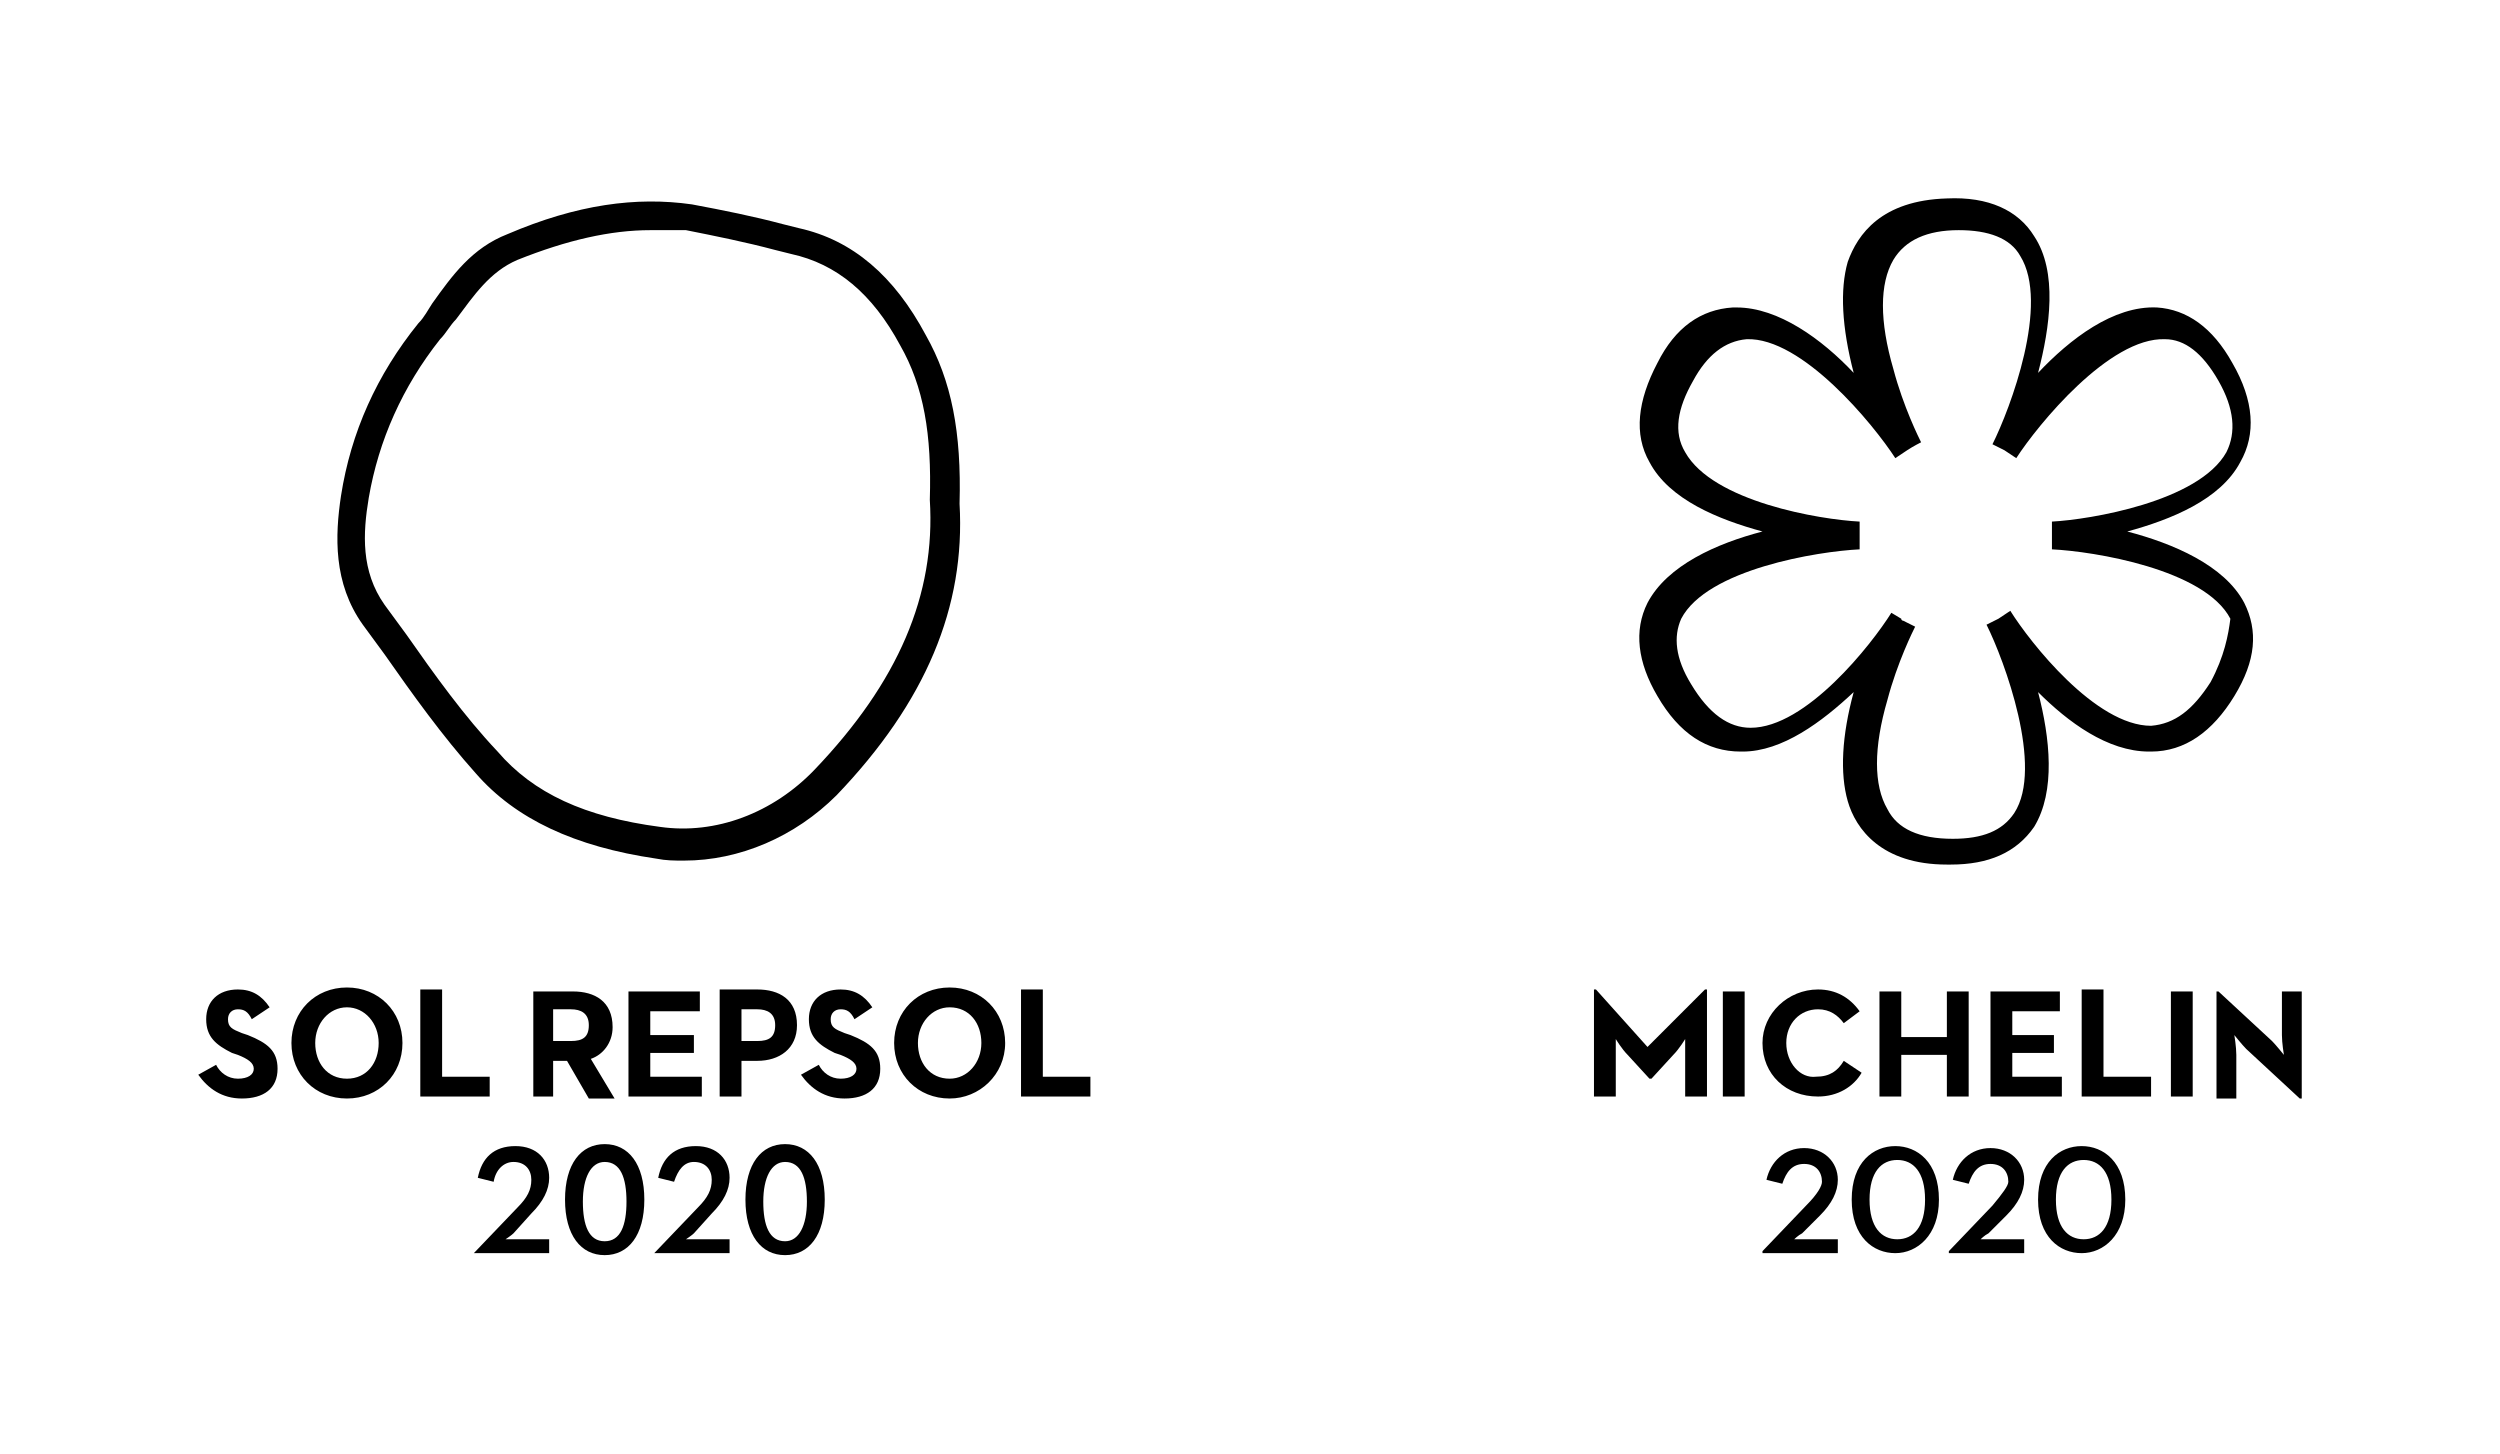
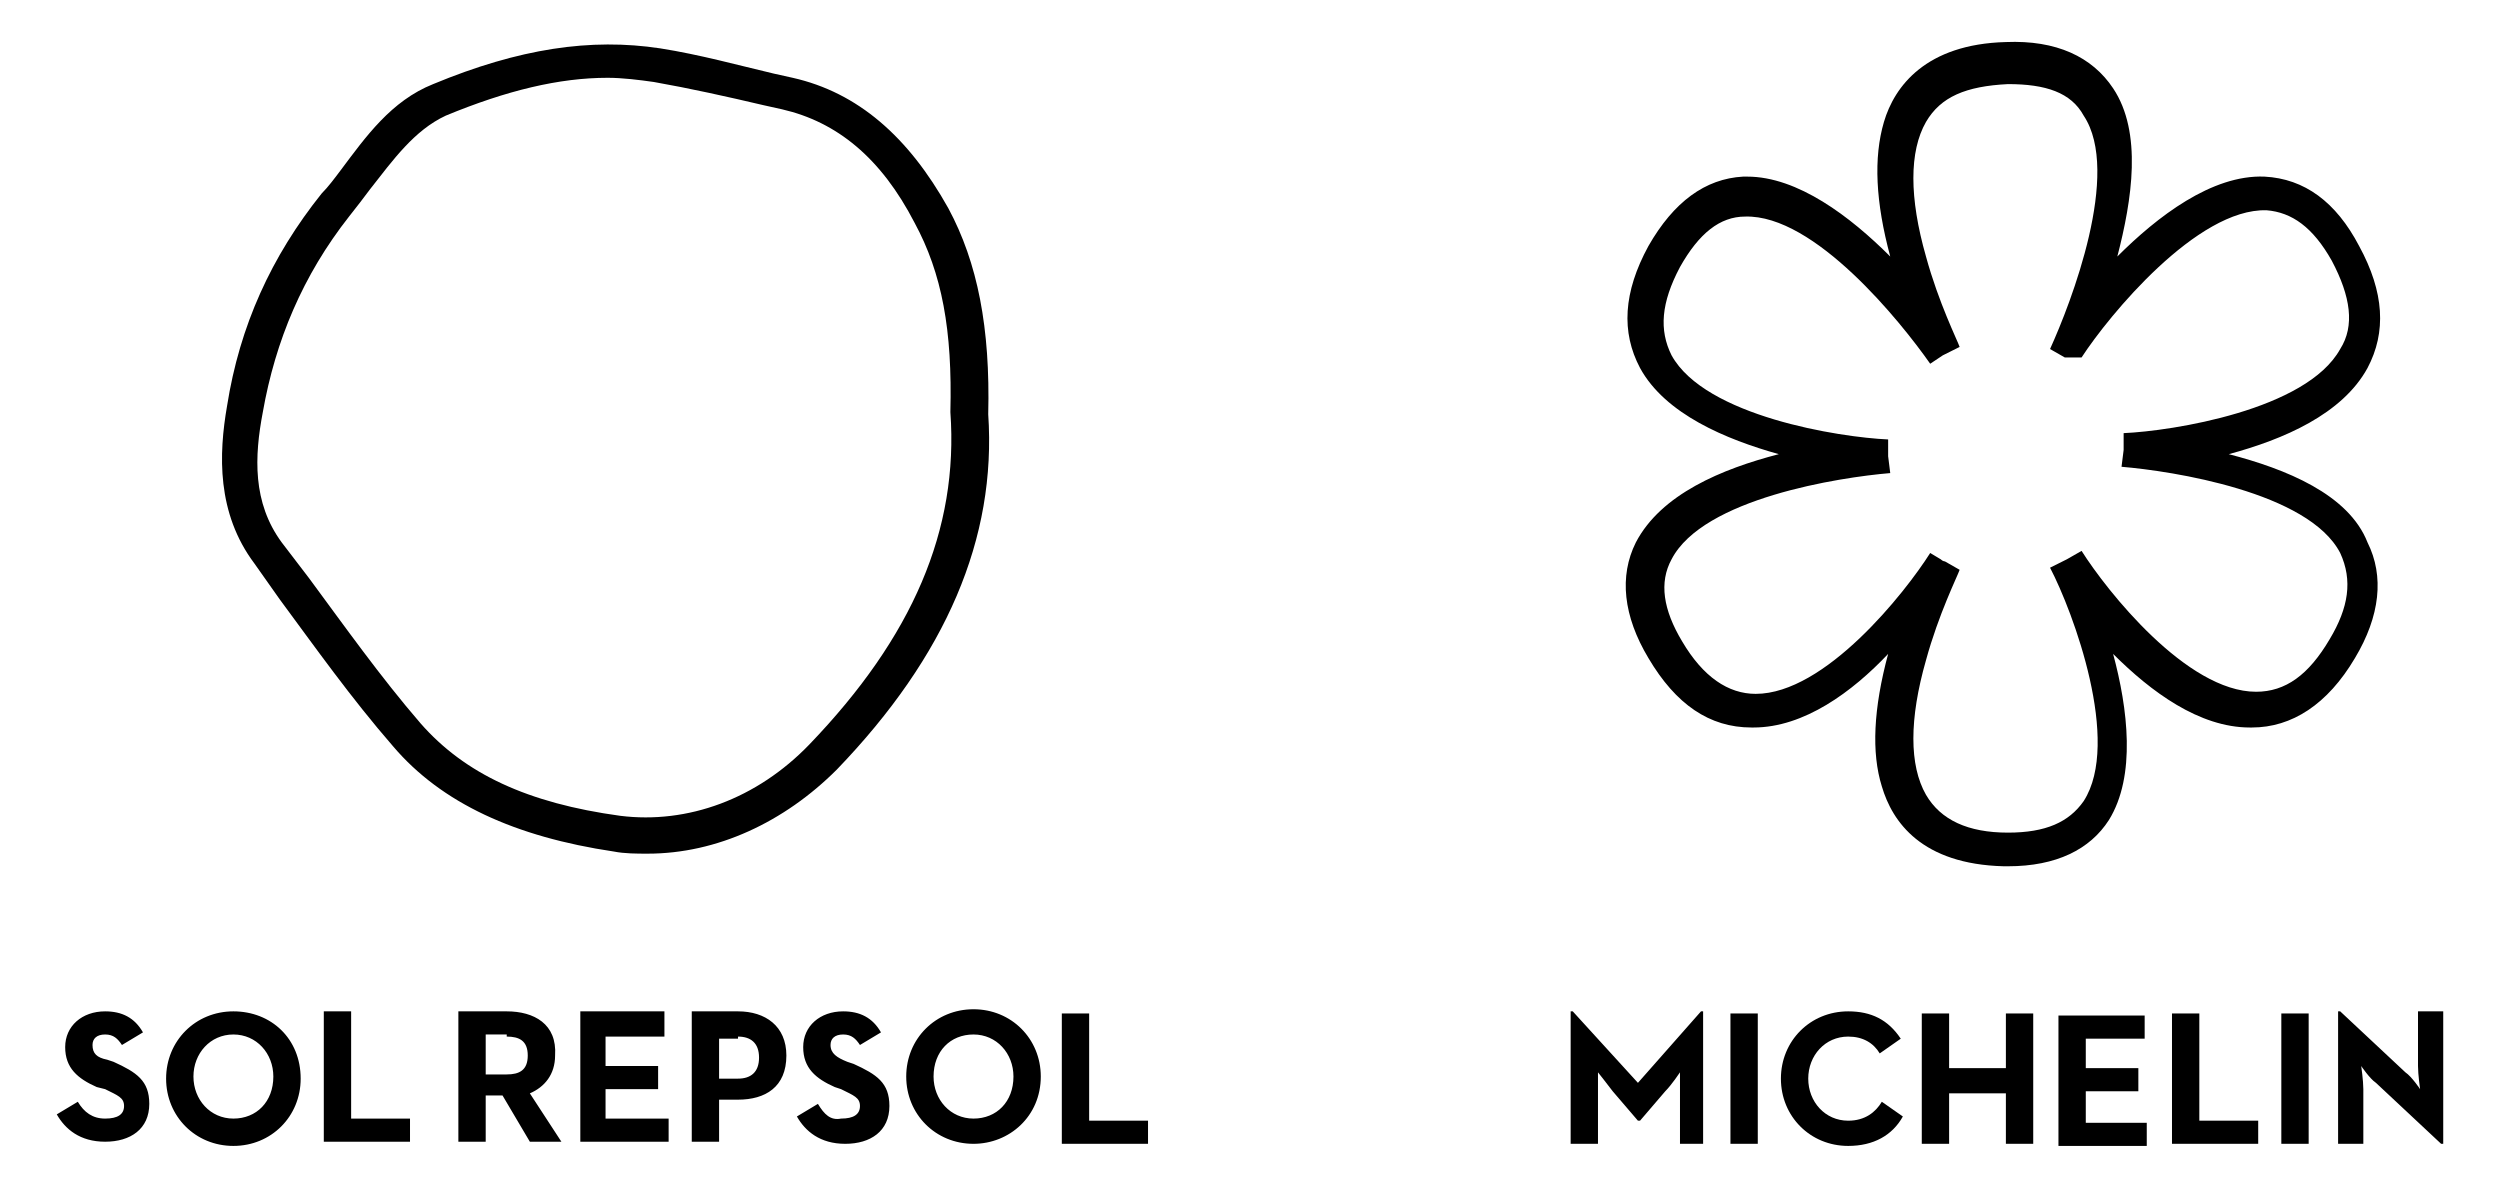
- <svg xmlns="http://www.w3.org/2000/svg" version="1.1" id="Capa_1" x="0px" y="0px" viewBox="0 0 126.1 73.309" xml:space="preserve" width="126.1" height="73.309">
-   <defs id="defs13" />
-   <path d="m 110.6,50.009 h -1.1 v 5.3 h 1.1 z m -6.9,10.5 c 0,-1.4 0.6,-2 1.4,-2 0.8,0 1.4,0.6 1.4,2 0,1.4 -0.6,2 -1.4,2 -0.8,0 -1.4,-0.6 -1.4,-2 m -0.9,0 c 0,1.9 1.1,2.7 2.2,2.7 1.1,0 2.2,-0.9 2.2,-2.7 0,-1.9 -1.1,-2.7 -2.2,-2.7 -1.1,0 -2.2,0.8 -2.2,2.7 m 2.2,-5.2 h 3.5 v -1 h -2.4 v -4.4 H 105 Z m -3.5,-1 v -1.2 h 2.1 v -0.9 h -2.1 v -1.2 h 2.4 v -1 h -3.5 v 5.3 h 3.6 v -1 z m -1,6.5 -2.2,2.3 v 0.1 h 3.8 v -0.7 h -1.7 c -0.2,0 -0.5,0 -0.5,0 0,0 0.2,-0.2 0.4,-0.3 l 0.9,-0.9 c 0.6,-0.6 0.9,-1.2 0.9,-1.8 0,-0.9 -0.7,-1.6 -1.7,-1.6 -1,0 -1.7,0.7 -1.9,1.6 l 0.8,0.2 c 0.2,-0.6 0.5,-1 1.1,-1 0.6,0 0.9,0.4 0.9,0.9 0,0.2 -0.3,0.6 -0.8,1.2 m -4.6,-7.6 h 2.3 v 2.1 h 1.1 v -5.3 h -1.1 v 2.3 h -2.3 v -2.3 h -1.1 v 5.3 h 1.1 z m -1.6,7.3 c 0,-1.4 0.6,-2 1.4,-2 0.8,0 1.4,0.6 1.4,2 0,1.4 -0.6,2 -1.4,2 -0.8,0 -1.4,-0.6 -1.4,-2 m -0.9,0 c 0,1.9 1.1,2.7 2.2,2.7 1.1,0 2.2,-0.9 2.2,-2.7 0,-1.9 -1.1,-2.7 -2.2,-2.7 -1.1,0 -2.2,0.8 -2.2,2.7 m -3.3,-7.9 c 0,-1 0.7,-1.7 1.6,-1.7 0.6,0 1,0.3 1.3,0.7 l 0.8,-0.6 c -0.5,-0.7 -1.2,-1.1 -2.1,-1.1 -1.5,0 -2.8,1.2 -2.8,2.7 0,1.6 1.2,2.7 2.8,2.7 1,0 1.8,-0.5 2.2,-1.2 l -0.9,-0.6 c -0.3,0.5 -0.7,0.8 -1.4,0.8 -0.8,0.1 -1.5,-0.7 -1.5,-1.7 m 1,8.2 -2.2,2.3 v 0.1 h 3.8 v -0.7 H 91 c -0.2,0 -0.5,0 -0.5,0 0,0 0.2,-0.2 0.4,-0.3 l 0.9,-0.9 c 0.6,-0.6 0.9,-1.2 0.9,-1.8 0,-0.9 -0.7,-1.6 -1.7,-1.6 -1,0 -1.7,0.7 -1.9,1.6 l 0.8,0.2 c 0.2,-0.6 0.5,-1 1.1,-1 0.6,0 0.9,0.4 0.9,0.9 0,0.2 -0.2,0.6 -0.8,1.2 m -3.1,-10.8 h -1.1 v 5.3 H 88 Z m -4.9,2.8 -2.6,-2.9 h -0.1 v 5.4 h 1.1 v -2 c 0,-0.4 0,-0.9 0,-0.9 0,0 0.3,0.5 0.6,0.8 l 1.1,1.2 h 0.1 l 1.1,-1.2 c 0.3,-0.3 0.6,-0.8 0.6,-0.8 0,0 0,0.6 0,0.9 v 2 h 1.1 v -5.4 H 86 Z m 28.4,-18.4 c -0.9,1.4 -1.8,2.1 -3,2.2 v 0 c -2.8,0 -6.1,-4.2 -7.1,-5.8 l -0.6,0.4 -0.6,0.3 c 0.9,1.8 2.9,7.2 1.4,9.5 -0.6,0.9 -1.6,1.3 -3.1,1.3 -1.7,0 -2.8,-0.5 -3.3,-1.5 -0.7,-1.2 -0.7,-3.1 0,-5.5 0.5,-1.9 1.3,-3.5 1.4,-3.7 l -0.6,-0.3 c 0,0 -0.1,0 -0.1,-0.1 l -0.5,-0.3 c -1,1.6 -4.3,5.8 -7.1,5.8 v 0 c -1.1,0 -2.1,-0.7 -3,-2.2 -0.8,-1.3 -0.9,-2.4 -0.5,-3.3 1.3,-2.5 6.9,-3.4 9,-3.5 v -0.7 -0.7 c -2,-0.1 -7.4,-1 -8.8,-3.5 -0.6,-1 -0.4,-2.2 0.4,-3.6 0.7,-1.3 1.6,-2 2.7,-2.1 2.8,-0.1 6.4,4.3 7.5,6 l 0.6,-0.4 c 0.3,-0.2 0.7,-0.4 0.7,-0.4 -0.1,-0.2 -0.9,-1.8 -1.4,-3.7 -0.7,-2.4 -0.7,-4.3 0,-5.5 0.6,-1 1.7,-1.5 3.3,-1.5 1.5,0 2.6,0.4 3.1,1.3 1.5,2.4 -0.5,7.7 -1.4,9.5 l 0.6,0.3 0.6,0.4 c 1.1,-1.7 4.7,-6.1 7.5,-6 1,0 1.9,0.7 2.7,2.1 0.8,1.4 0.9,2.6 0.4,3.6 -1.4,2.5 -6.9,3.4 -8.8,3.5 v 0.7 0.7 c 2.1,0.1 7.7,1 9,3.5 -0.1,0.8 -0.3,1.9 -1,3.2 m -4.2,-7.6 c 2.2,-0.6 4.7,-1.6 5.7,-3.5 0.8,-1.4 0.7,-3.1 -0.4,-5 -1,-1.8 -2.3,-2.7 -3.8,-2.8 -2.2,-0.1 -4.4,1.6 -6,3.3 0.6,-2.3 1,-5.1 -0.2,-6.9 -0.8,-1.3 -2.3,-2 -4.4,-1.9 -3.3,0.1 -4.5,1.8 -5,3.2 -0.4,1.4 -0.3,3.3 0.3,5.6 -1.6,-1.7 -3.8,-3.3 -5.9,-3.3 -0.1,0 -0.1,0 -0.2,0 -1.6,0.1 -2.9,1 -3.8,2.8 -1,1.9 -1.2,3.6 -0.4,5 1,1.9 3.5,2.9 5.7,3.5 -2.3,0.6 -4.8,1.7 -5.8,3.6 -0.7,1.4 -0.5,3 0.5,4.7 1.1,1.9 2.5,2.8 4.2,2.8 h 0.1 c 2,0 4,-1.5 5.6,-3 -0.6,2.2 -0.7,4.1 -0.3,5.5 0.4,1.4 1.7,3.2 5,3.2 0.1,0 0.1,0 0.2,0 1.9,0 3.3,-0.6 4.2,-1.9 1.1,-1.8 0.8,-4.5 0.2,-6.8 1.5,1.5 3.5,3 5.6,3 h 0.1 c 1.7,0 3.1,-1 4.2,-2.8 1.1,-1.8 1.2,-3.3 0.5,-4.7 -1,-1.9 -3.6,-3 -5.9,-3.6 m 8.8,28.6 v -5.4 h -1 v 2.2 c 0,0.4 0.1,1 0.1,1 0,0 -0.4,-0.5 -0.6,-0.7 l -2.7,-2.5 h -0.1 v 5.4 h 1 v -2.2 c 0,-0.4 -0.1,-1 -0.1,-1 0,0 0.4,0.5 0.6,0.7 l 2.7,2.5 z" id="path2" />
-   <path d="m 39.6,62.609 c -0.8,0 -1.1,-0.8 -1.1,-2 0,-1.2 0.4,-2 1.1,-2 0.8,0 1.1,0.8 1.1,2 0,1.2 -0.4,2 -1.1,2 m 0,0.7 c 1.2,0 2,-1 2,-2.8 0,-1.8 -0.8,-2.8 -2,-2.8 -1.2,0 -2,1 -2,2.8 0,1.8 0.8,2.8 2,2.8 m -6.6,-0.1 h 3.8 v -0.7 h -1.7 c -0.2,0 -0.5,0 -0.5,0 0,0 0.3,-0.2 0.4,-0.3 l 0.9,-1 c 0.6,-0.6 0.9,-1.2 0.9,-1.8 0,-0.9 -0.6,-1.6 -1.7,-1.6 -1.1,0 -1.7,0.6 -1.9,1.6 l 0.8,0.2 c 0.2,-0.6 0.5,-1 1,-1 0.6,0 0.9,0.4 0.9,0.9 0,0.5 -0.2,0.9 -0.7,1.4 z m -2.5,-0.6 c -0.8,0 -1.1,-0.8 -1.1,-2 0,-1.2 0.4,-2 1.1,-2 0.8,0 1.1,0.8 1.1,2 0,1.2 -0.3,2 -1.1,2 m 0,0.7 c 1.2,0 2,-1 2,-2.8 0,-1.8 -0.8,-2.8 -2,-2.8 -1.2,0 -2,1 -2,2.8 0,1.8 0.8,2.8 2,2.8 m -6.6,-0.1 h 3.8 v -0.7 H 26 c -0.2,0 -0.5,0 -0.5,0 0,0 0.3,-0.2 0.4,-0.3 l 0.9,-1 c 0.6,-0.6 0.9,-1.2 0.9,-1.8 0,-0.9 -0.6,-1.6 -1.7,-1.6 -1.1,0 -1.7,0.6 -1.9,1.6 l 0.8,0.2 c 0.1,-0.6 0.5,-1 1,-1 0.6,0 0.9,0.4 0.9,0.9 0,0.5 -0.2,0.9 -0.7,1.4 z" id="path4" />
-   <path d="M 51.5,55.309 H 55 v -1 h -2.4 v -4.4 h -1.1 z m -3.6,-0.9 c -1,0 -1.6,-0.8 -1.6,-1.8 0,-1 0.7,-1.8 1.6,-1.8 1,0 1.6,0.8 1.6,1.8 0,1 -0.7,1.8 -1.6,1.8 m 0,1 c 1.5,0 2.8,-1.2 2.8,-2.8 0,-1.6 -1.2,-2.8 -2.8,-2.8 -1.6,0 -2.8,1.2 -2.8,2.8 0,1.6 1.2,2.8 2.8,2.8 m -5.3,0 c 1.1,0 1.8,-0.5 1.8,-1.5 0,-0.9 -0.5,-1.3 -1.5,-1.7 l -0.3,-0.1 c -0.5,-0.2 -0.7,-0.3 -0.7,-0.7 0,-0.3 0.2,-0.5 0.5,-0.5 0.3,0 0.5,0.1 0.7,0.5 l 0.9,-0.6 c -0.4,-0.6 -0.9,-0.9 -1.6,-0.9 -1,0 -1.6,0.6 -1.6,1.5 0,0.9 0.5,1.3 1.3,1.7 l 0.3,0.1 c 0.5,0.2 0.8,0.4 0.8,0.7 0,0.3 -0.3,0.5 -0.8,0.5 -0.5,0 -0.9,-0.3 -1.1,-0.7 l -0.9,0.5 c 0.5,0.7 1.2,1.2 2.2,1.2 m -5.2,-2.8 v -1.7 h 0.8 c 0.5,0 0.9,0.2 0.9,0.8 0,0.6 -0.3,0.8 -0.9,0.8 h -0.8 z m -1.1,2.7 h 1.1 v -1.8 h 0.8 c 1.1,0 2,-0.6 2,-1.8 0,-1.3 -0.9,-1.8 -2,-1.8 h -1.9 z m -4.6,0 h 3.7 v -1 h -2.6 v -1.2 H 35 v -0.9 h -2.2 v -1.2 h 2.5 v -1 h -3.6 z m -3.8,-2.8 v -1.6 h 0.9 c 0.5,0 0.9,0.2 0.9,0.8 0,0.6 -0.3,0.8 -0.9,0.8 z m -1.1,2.8 h 1.1 v -1.8 h 0.7 l 1.1,1.9 H 31 l -1.2,-2 c 0.6,-0.2 1.1,-0.8 1.1,-1.6 0,-1.3 -0.9,-1.8 -2,-1.8 h -2 v 5.3 z m -5.6,0 h 3.5 v -1 h -2.4 v -4.4 h -1.1 z m -3.7,-0.9 c -1,0 -1.6,-0.8 -1.6,-1.8 0,-1 0.7,-1.8 1.6,-1.8 0.9,0 1.6,0.8 1.6,1.8 0,1 -0.6,1.8 -1.6,1.8 m 0,1 c 1.6,0 2.8,-1.2 2.8,-2.8 0,-1.6 -1.2,-2.8 -2.8,-2.8 -1.6,0 -2.8,1.2 -2.8,2.8 0,1.6 1.2,2.8 2.8,2.8 m -5.3,0 c 1.1,0 1.8,-0.5 1.8,-1.5 0,-0.9 -0.5,-1.3 -1.5,-1.7 l -0.3,-0.1 c -0.5,-0.2 -0.7,-0.3 -0.7,-0.7 0,-0.3 0.2,-0.5 0.5,-0.5 0.3,0 0.5,0.1 0.7,0.5 l 0.9,-0.6 c -0.4,-0.6 -0.9,-0.9 -1.6,-0.9 -1,0 -1.6,0.6 -1.6,1.5 0,0.9 0.5,1.3 1.3,1.7 l 0.3,0.1 c 0.5,0.2 0.8,0.4 0.8,0.7 0,0.3 -0.3,0.5 -0.8,0.5 -0.5,0 -0.9,-0.3 -1.1,-0.7 l -0.9,0.5 c 0.5,0.7 1.2,1.2 2.2,1.2" id="path6" />
-   <path d="m 32.8,11.609 c -2,0 -4.2,0.5 -6.7,1.5 -1.4,0.6 -2.2,1.8 -3.1,3 -0.3,0.3 -0.5,0.7 -0.8,1 -1.9,2.4 -3.1,5.1 -3.6,8 -0.3,1.8 -0.4,3.7 0.8,5.4 l 1.1,1.5 c 1.4,2 2.9,4.1 4.6,5.9 1.8,2.1 4.4,3.3 8.2,3.8 2.8,0.4 5.7,-0.7 7.8,-2.9 4.2,-4.4 6.1,-8.8 5.8,-13.6 v 0 0 c 0.1,-3.3 -0.3,-5.7 -1.5,-7.8 -1.4,-2.6 -3.2,-4.1 -5.5,-4.6 l -0.8,-0.2 c -1.5,-0.4 -3,-0.7 -4.5,-1 -0.5,0 -1.1,0 -1.8,0 m 1.7,31.8 c -0.5,0 -0.9,0 -1.4,-0.1 -4.1,-0.6 -7.1,-2 -9.1,-4.3 -1.7,-1.9 -3.2,-4 -4.6,-6 l -1.1,-1.5 c -1.5,-2.1 -1.4,-4.5 -1.1,-6.5 0.5,-3.2 1.8,-6.1 3.9,-8.7 0.3,-0.3 0.5,-0.7 0.7,-1 1,-1.4 2,-2.8 3.8,-3.5 3.5,-1.5 6.5,-1.9 9.3,-1.5 1.6,0.3 3.1,0.6 4.6,1 l 0.8,0.2 c 2.7,0.6 4.8,2.4 6.4,5.4 1.3,2.3 1.8,4.9 1.7,8.5 0.3,5.2 -1.7,10 -6.2,14.7 -2.1,2.1 -4.9,3.3 -7.7,3.3" id="path8" />
+ <svg xmlns="http://www.w3.org/2000/svg" version="1.1" id="Capa_1" x="0px" y="0px" viewBox="0 0 118.9 56.5" style="enable-background:new 0 0 118.9 56.5;" xml:space="preserve">
+   <path d="M38.9,52.5l-1,0.6c0.4,0.7,1.1,1.3,2.3,1.3c1.2,0,2.1-0.6,2.1-1.8c0-1.1-0.6-1.5-1.7-2l-0.3-0.1c-0.5-0.2-0.8-0.4-0.8-0.8  c0-0.3,0.2-0.5,0.6-0.5c0.4,0,0.6,0.2,0.8,0.5l1-0.6c-0.4-0.7-1-1-1.8-1c-1.1,0-1.9,0.7-1.9,1.7c0,1,0.6,1.5,1.5,1.9l0.3,0.1  c0.6,0.3,0.9,0.4,0.9,0.8c0,0.4-0.3,0.6-0.9,0.6C39.5,53.3,39.2,53,38.9,52.5 M35.1,49.3c0.6,0,1,0.3,1,1c0,0.7-0.4,1-1,1h-0.9v-1.9  H35.1z M35.1,48.1h-2.2v6.2h1.3v-2h0.9c1.3,0,2.3-0.6,2.3-2.1C37.4,48.8,36.4,48.1,35.1,48.1 M31.7,48.1h-4.1v6.2h4.2v-1.1h-3v-1.4  h2.5v-1.1h-2.5v-1.4h2.8V48.1z M24.1,49.3c0.6,0,1,0.2,1,0.9c0,0.7-0.4,0.9-1,0.9h-1v-1.9H24.1z M24.1,48.1h-2.3v6.2h1.3v-2.2h0.8  l1.3,2.2h1.5L25.2,52c0.7-0.3,1.2-0.9,1.2-1.8C26.5,48.7,25.4,48.1,24.1,48.1 M16.7,48.1h-1.3v6.2h4.1v-1.1h-2.8V48.1z M4.4,49.7  c0-0.3,0.2-0.5,0.6-0.5c0.4,0,0.6,0.2,0.8,0.5l1-0.6c-0.4-0.7-1-1-1.8-1c-1.1,0-1.9,0.7-1.9,1.7c0,1,0.6,1.5,1.5,1.9L5,51.8  c0.6,0.3,0.9,0.4,0.9,0.8c0,0.4-0.3,0.6-0.9,0.6c-0.6,0-1-0.3-1.3-0.8l-1,0.6c0.4,0.7,1.1,1.3,2.3,1.3c1.2,0,2.1-0.6,2.1-1.8  c0-1.1-0.6-1.5-1.7-2l-0.3-0.1C4.6,50.3,4.4,50.1,4.4,49.7 M11.1,49.2c1.1,0,1.9,0.9,1.9,2c0,1.2-0.8,2-1.9,2c-1.1,0-1.9-0.9-1.9-2  C9.2,50.1,10,49.2,11.1,49.2 M11.1,48.1c-1.8,0-3.2,1.4-3.2,3.2c0,1.8,1.4,3.2,3.2,3.2c1.8,0,3.2-1.4,3.2-3.2  C14.3,49.4,12.9,48.1,11.1,48.1 M38.5,35.4c-2.5,2.6-5.8,3.8-9,3.4c-4.4-0.6-7.4-2-9.5-4.4c-1.9-2.2-3.6-4.6-5.3-6.9l-1.3-1.7  c-1.4-1.9-1.3-4.1-0.9-6.2c0.6-3.4,1.9-6.5,4.1-9.3C17,9.8,17.3,9.4,17.6,9c1.1-1.4,2.1-2.8,3.6-3.5c2.9-1.2,5.4-1.8,7.7-1.8  c0.7,0,1.5,0.1,2.2,0.2c1.7,0.3,3.5,0.7,5.2,1.1l0.9,0.2c2.6,0.6,4.7,2.3,6.3,5.4c1.3,2.4,1.8,5.1,1.7,9l0,0l0,0  C45.6,25.2,43.4,30.3,38.5,35.4 M39.8,36.6c5.2-5.4,7.6-11,7.2-16.9c0.1-4.1-0.5-7.2-1.9-9.8c-1.9-3.4-4.3-5.5-7.4-6.2l-0.9-0.2  c-1.7-0.4-3.5-0.9-5.4-1.2c-3.3-0.5-6.7,0-10.8,1.7c-2,0.8-3.2,2.5-4.4,4.1c-0.3,0.4-0.6,0.8-0.9,1.1c-2.4,3-3.9,6.3-4.5,10.1  c-0.4,2.3-0.5,5.1,1.3,7.5l1.2,1.7c1.7,2.3,3.4,4.7,5.4,7c2.3,2.7,5.8,4.3,10.5,5c0.5,0.1,1.1,0.1,1.6,0.1  C34.1,40.6,37.3,39.1,39.8,36.6 M48.2,51.2c0,1.2-0.8,2-1.9,2c-1.1,0-1.9-0.9-1.9-2c0-1.2,0.8-2,1.9-2  C47.4,49.2,48.2,50.1,48.2,51.2 M49.5,51.2c0-1.8-1.4-3.2-3.2-3.2c-1.8,0-3.2,1.4-3.2,3.2c0,1.8,1.4,3.2,3.2,3.2  C48,54.4,49.5,53.1,49.5,51.2 M54.6,54.4v-1.1h-2.8v-5.1h-1.3v6.2H54.6z" />
+   <path d="M109.8,48.2h-1.3v6.2h1.3V48.2z M103.3,54.4h4.1v-1.1h-2.8v-5.1h-1.3V54.4z M99.2,53.3v-1.4h2.5v-1.1h-2.5v-1.4h2.8v-1.1  h-4.1v6.2h4.2v-1.1H99.2z M95.4,48.2v2.6h-2.7v-2.6h-1.3v6.2h1.3V52h2.7v2.4h1.3v-6.2H95.4z M84.7,51.3c0,1.8,1.4,3.2,3.2,3.2  c1.2,0,2.1-0.5,2.6-1.4l-1-0.7c-0.3,0.5-0.8,0.9-1.6,0.9c-1.1,0-1.9-0.9-1.9-2s0.8-2,1.9-2c0.7,0,1.2,0.3,1.5,0.8l1-0.7  c-0.6-0.9-1.4-1.3-2.5-1.3C86.1,48.1,84.7,49.5,84.7,51.3 M83.6,48.2h-1.3v6.2h1.3V48.2z M77.9,51.5l-3.1-3.4h-0.1v6.3H76v-2.3  c0-0.4,0-1.1,0-1.1s0.4,0.5,0.7,0.9l1.2,1.4h0.1l1.2-1.4c0.3-0.3,0.7-0.9,0.7-0.9s0,0.7,0,1.1v2.3H81v-6.3h-0.1L77.9,51.5z   M110.8,30.4c-1,1.7-2.1,2.5-3.5,2.5h0c-3.3,0-7.1-4.8-8.3-6.7l-0.7,0.4L97.5,27c1.1,2.1,3.4,8.3,1.6,11.1c-0.7,1-1.8,1.5-3.6,1.5  c-1.9,0-3.2-0.6-3.9-1.8c-0.8-1.4-0.8-3.6,0-6.4c0.6-2.2,1.5-4,1.6-4.3l-0.7-0.4c0,0-0.1,0-0.2-0.1l-0.5-0.3c-1.2,1.9-5,6.7-8.3,6.7  h0c-1.3,0-2.5-0.8-3.5-2.5c-0.9-1.5-1.1-2.8-0.5-3.9c1.5-2.9,8-3.9,10.4-4.1l-0.1-0.8l0-0.8c-2.3-0.1-8.7-1.1-10.3-4  c-0.6-1.2-0.5-2.5,0.4-4.2c0.9-1.6,1.9-2.4,3.1-2.4c3.3-0.1,7.4,5,8.8,7l0.6-0.4c0.4-0.2,0.8-0.4,0.8-0.4c-0.1-0.3-1-2.1-1.6-4.3  c-0.8-2.8-0.8-5,0-6.4c0.7-1.2,1.9-1.7,3.9-1.8c1.8,0,3,0.4,3.6,1.5c1.8,2.7-0.6,8.9-1.6,11.1l0.7,0.4L99,17c1.3-2,5.5-7.1,8.8-7  c1.2,0.1,2.2,0.8,3.1,2.4c0.9,1.7,1.1,3.1,0.4,4.2c-1.6,2.9-8,3.9-10.3,4l0,0.8l-0.1,0.8c2.4,0.2,8.9,1.2,10.4,4.1  C111.9,27.6,111.7,28.9,110.8,30.4 M106,21.6c2.6-0.7,5.4-1.9,6.6-4.1c0.9-1.7,0.8-3.6-0.4-5.8c-1.1-2.1-2.6-3.2-4.5-3.3  c-2.5-0.1-5.1,1.9-7,3.8c0.7-2.7,1.2-5.9-0.2-8c-1-1.5-2.7-2.3-5.1-2.2c-3.8,0.1-5.3,2.1-5.8,3.8c-0.5,1.7-0.4,3.8,0.3,6.4  c-1.9-1.9-4.4-3.8-6.8-3.8c-0.1,0-0.1,0-0.2,0c-1.8,0.1-3.3,1.2-4.5,3.3c-1.2,2.2-1.3,4.1-0.4,5.8c1.2,2.2,4.1,3.4,6.6,4.1  c-2.7,0.7-5.6,1.9-6.8,4.2c-0.8,1.6-0.6,3.5,0.6,5.5c1.3,2.2,2.9,3.3,4.9,3.3h0.1c2.4,0,4.7-1.7,6.4-3.5c-0.7,2.6-0.8,4.7-0.3,6.3  c0.5,1.7,1.9,3.7,5.8,3.8c0.1,0,0.1,0,0.2,0c2.3,0,3.9-0.8,4.8-2.2c1.3-2.1,0.9-5.3,0.2-7.9c1.8,1.8,4.1,3.5,6.5,3.5h0.1  c1.9,0,3.6-1.1,4.9-3.3c1.2-2,1.4-3.9,0.6-5.5C111.7,23.5,108.7,22.3,106,21.6 M116.2,54.4v-6.3H115v2.6c0,0.4,0.1,1.1,0.1,1.1  s-0.4-0.6-0.7-0.8l-3.1-2.9h-0.1v6.3h1.2v-2.6c0-0.4-0.1-1.1-0.1-1.1s0.4,0.6,0.7,0.8l3.1,2.9H116.2z" />
</svg>
